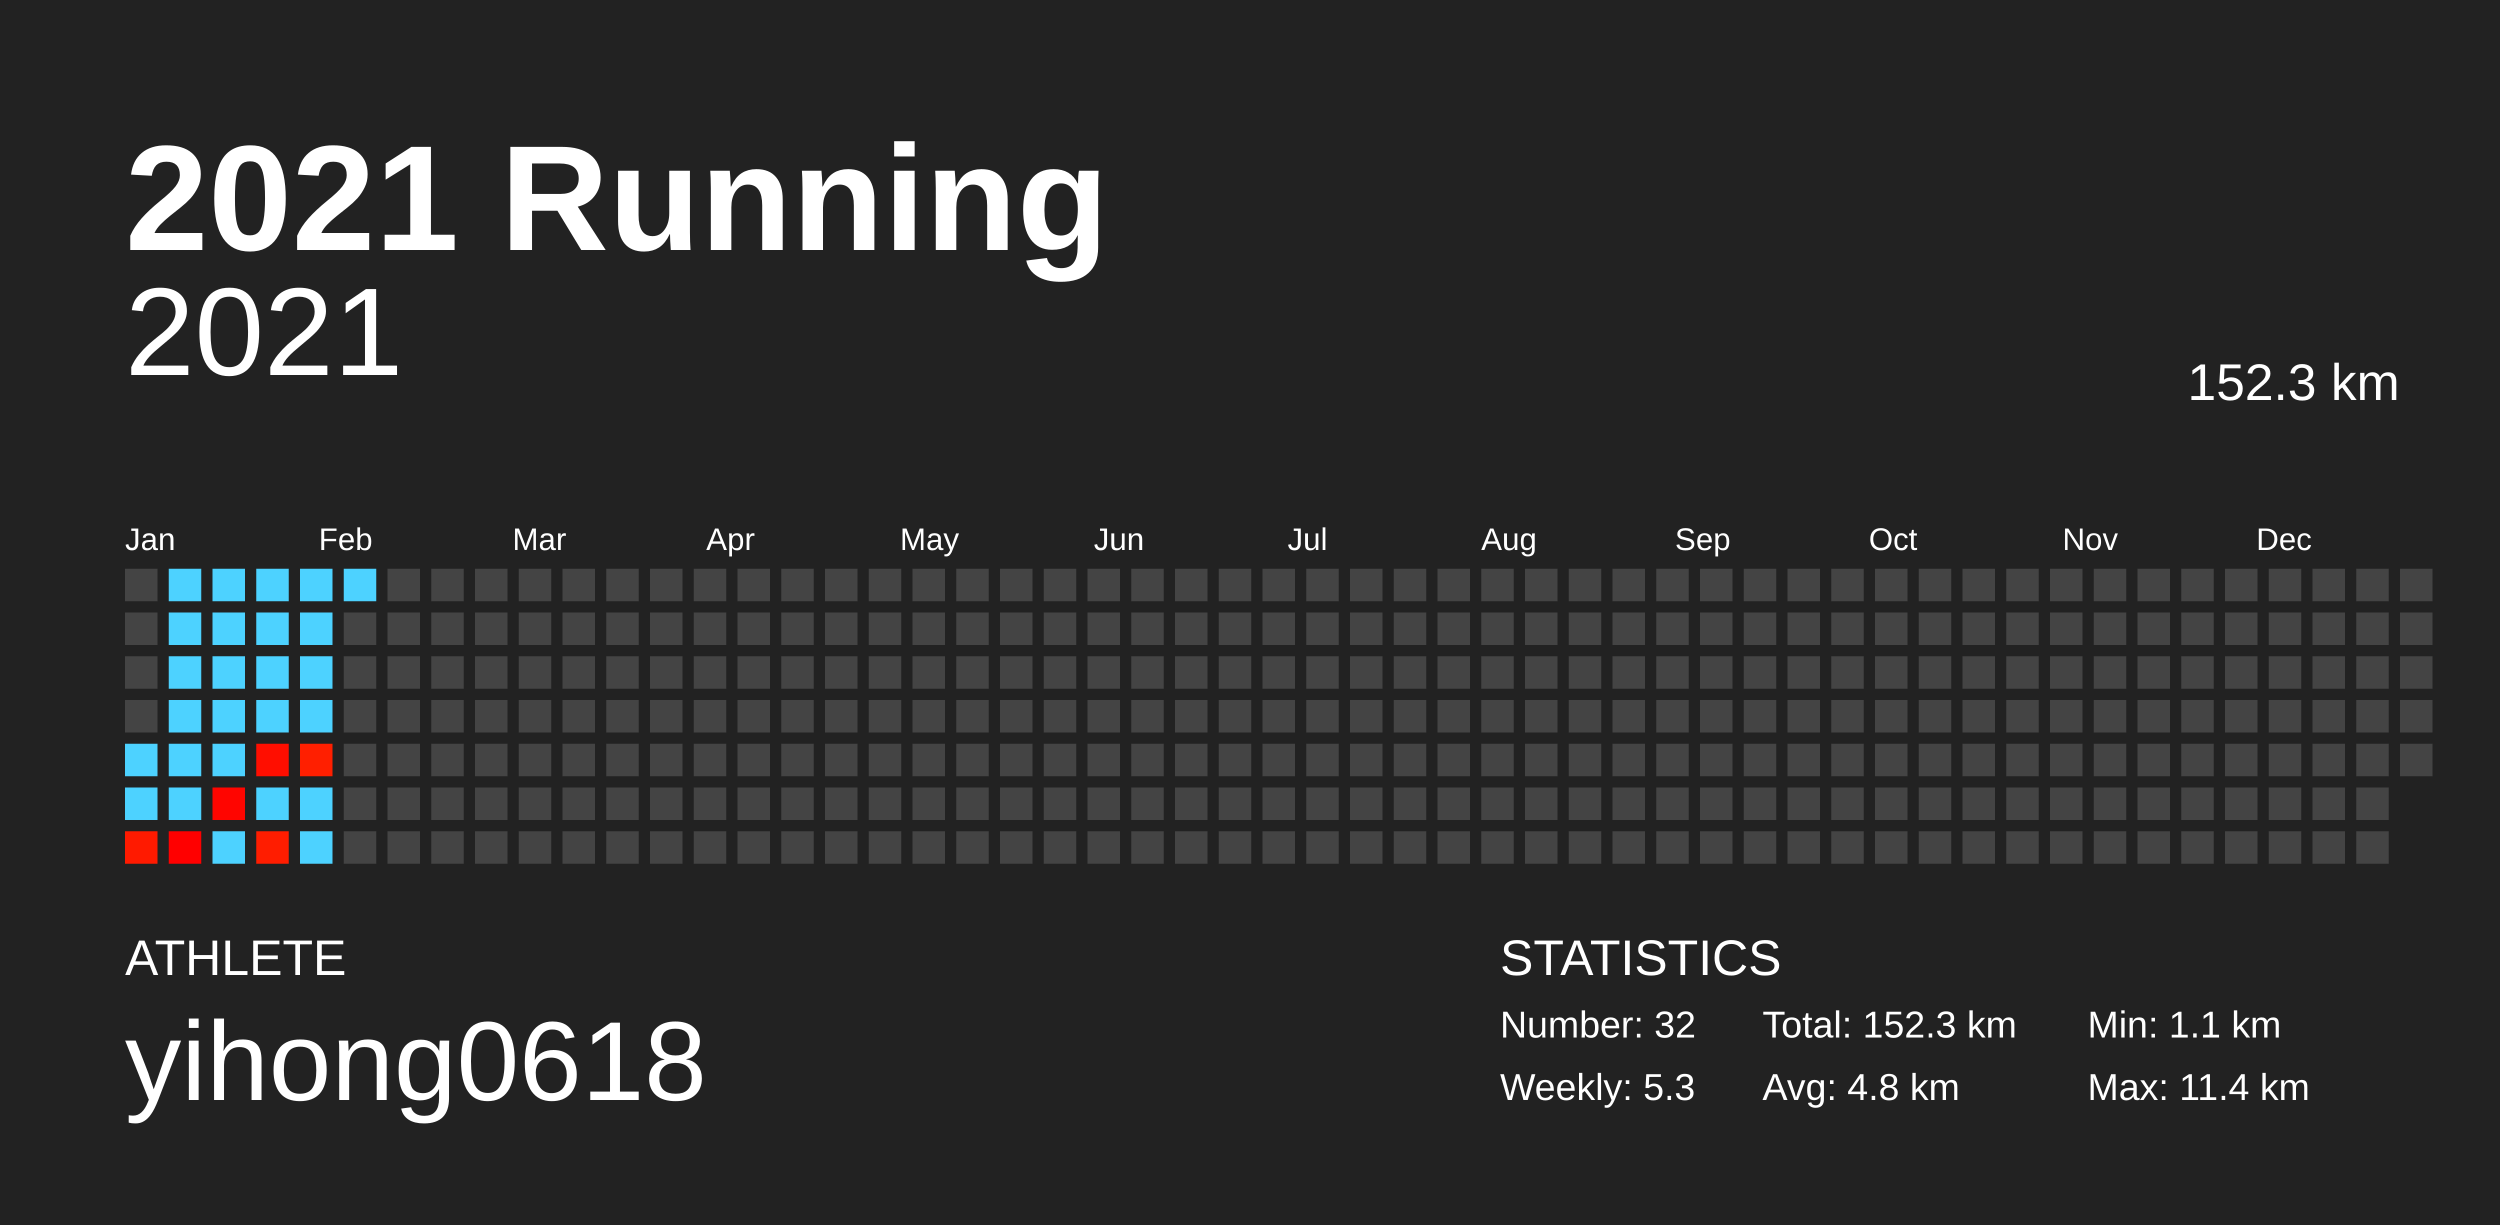
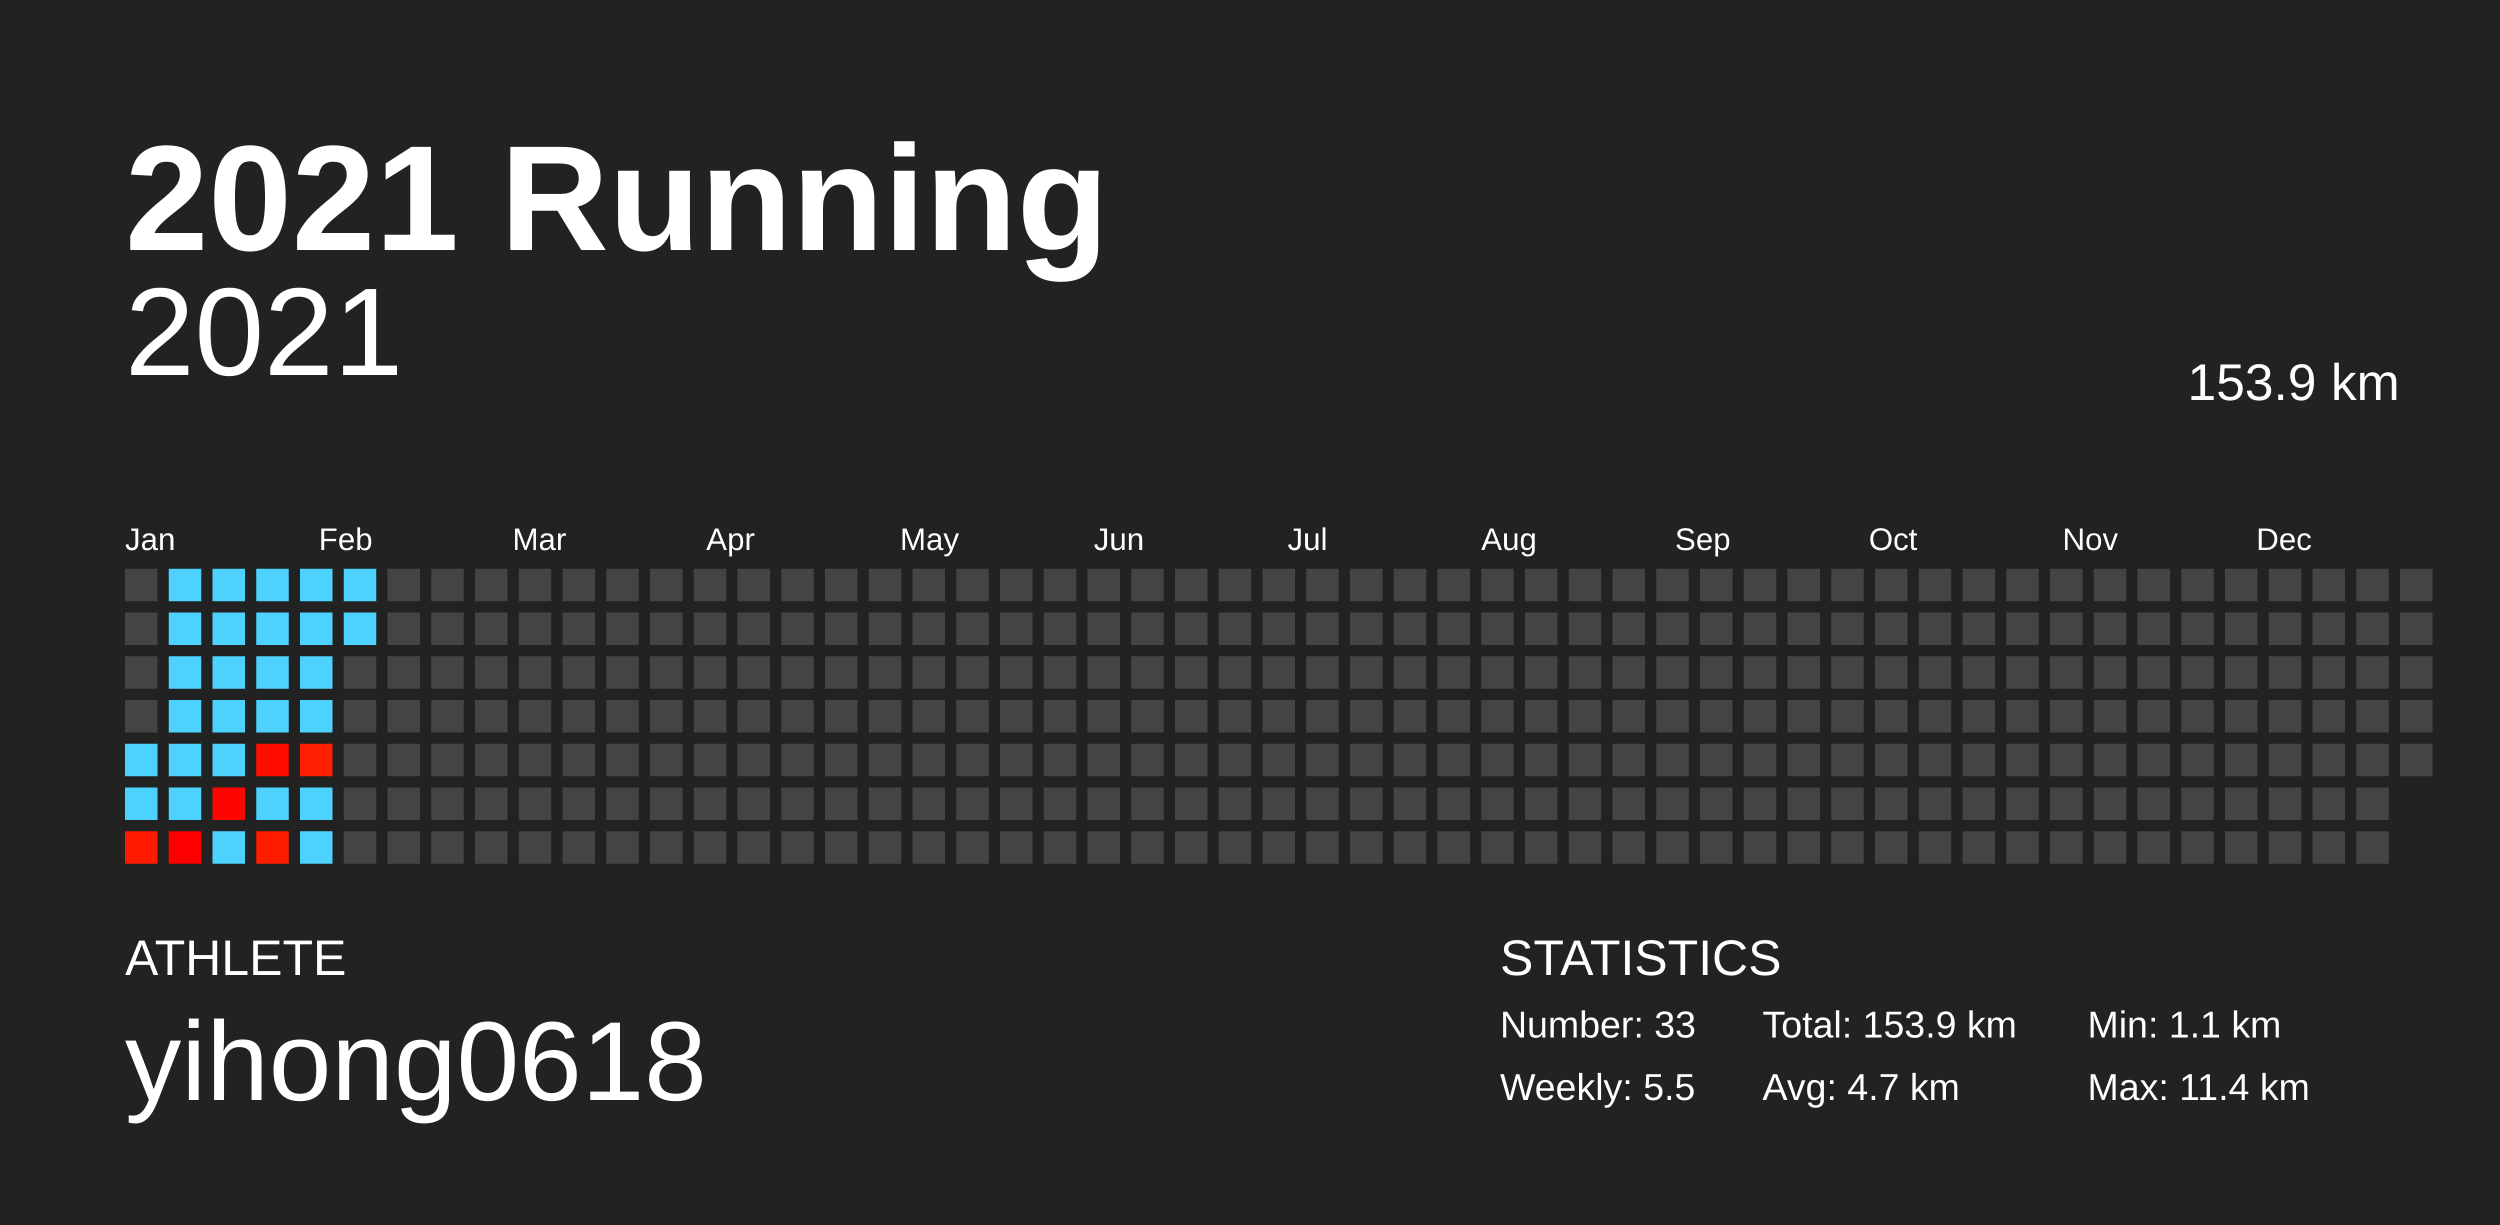
<svg xmlns="http://www.w3.org/2000/svg" baseProfile="full" height="98mm" version="1.1" viewBox="0,0,200,98" width="200mm">
  <defs />
  <rect fill="#222222" height="98" width="200" x="0" y="0" />
  <text fill="#FFFFFF" style="font-size:12px; font-family:Arial; font-weight:bold;" x="10" y="20">2021 Running</text>
  <text fill="#FFFFFF" style="font-size:4px; font-family:Arial" x="10" y="78">ATHLETE</text>
  <text fill="#FFFFFF" style="font-size:9px; font-family:Arial" x="10" y="88">yihong0618</text>
  <text fill="#FFFFFF" style="font-size:4px; font-family:Arial" x="120" y="78">STATISTICS</text>
-   <text fill="#FFFFFF" style="font-size:3px; font-family:Arial" x="120" y="83">Number: 32</text>
-   <text fill="#FFFFFF" style="font-size:3px; font-family:Arial" x="120" y="88">Weekly: 5.3</text>
-   <text fill="#FFFFFF" style="font-size:3px; font-family:Arial" x="141" y="83">Total: 152.3 km</text>
-   <text fill="#FFFFFF" style="font-size:3px; font-family:Arial" x="141" y="88">Avg: 4.8 km</text>
+   <text fill="#FFFFFF" style="font-size:3px; font-family:Arial" x="120" y="83">Number: 33</text>
+   <text fill="#FFFFFF" style="font-size:3px; font-family:Arial" x="120" y="88">Weekly: 5.5</text>
+   <text fill="#FFFFFF" style="font-size:3px; font-family:Arial" x="141" y="83">Total: 153.9 km</text>
+   <text fill="#FFFFFF" style="font-size:3px; font-family:Arial" x="141" y="88">Avg: 4.7 km</text>
  <text fill="#FFFFFF" style="font-size:3px; font-family:Arial" x="167" y="83">Min: 1.1 km</text>
  <text fill="#FFFFFF" style="font-size:3px; font-family:Arial" x="167" y="88">Max: 11.4 km</text>
  <text alignment-baseline="hanging" fill="#FFFFFF" style="font-size:10.0px; font-family:Arial;" x="10" y="30">2021</text>
-   <text alignment-baseline="hanging" fill="#FFFFFF" style="font-size:4.125px; font-family:Arial;" x="175" y="32">152.3 km</text>
+   <text alignment-baseline="hanging" fill="#FFFFFF" style="font-size:4.125px; font-family:Arial;" x="175" y="32">153.9 km</text>
  <text fill="#FFFFFF" style="font-size:2.5px; font-family:Arial" x="10.0" y="44">Jan</text>
  <text fill="#FFFFFF" style="font-size:2.5px; font-family:Arial" x="25.5" y="44">Feb</text>
  <text fill="#FFFFFF" style="font-size:2.5px; font-family:Arial" x="41.0" y="44">Mar</text>
  <text fill="#FFFFFF" style="font-size:2.5px; font-family:Arial" x="56.5" y="44">Apr</text>
  <text fill="#FFFFFF" style="font-size:2.5px; font-family:Arial" x="72.0" y="44">May</text>
  <text fill="#FFFFFF" style="font-size:2.5px; font-family:Arial" x="87.5" y="44">Jun</text>
  <text fill="#FFFFFF" style="font-size:2.5px; font-family:Arial" x="103.0" y="44">Jul</text>
  <text fill="#FFFFFF" style="font-size:2.5px; font-family:Arial" x="118.5" y="44">Aug</text>
  <text fill="#FFFFFF" style="font-size:2.5px; font-family:Arial" x="134.0" y="44">Sep</text>
  <text fill="#FFFFFF" style="font-size:2.5px; font-family:Arial" x="149.5" y="44">Oct</text>
  <text fill="#FFFFFF" style="font-size:2.5px; font-family:Arial" x="165.0" y="44">Nov</text>
  <text fill="#FFFFFF" style="font-size:2.5px; font-family:Arial" x="180.5" y="44">Dec</text>
  <rect fill="#444444" height="2.6" width="2.6" x="10.0" y="45.5" />
  <rect fill="#444444" height="2.6" width="2.6" x="10.0" y="49.0" />
  <rect fill="#444444" height="2.6" width="2.6" x="10.0" y="52.5" />
  <rect fill="#444444" height="2.6" width="2.6" x="10.0" y="56.0" />
  <rect fill="#4dd2ff" height="2.6" width="2.6" x="10.0" y="59.5" />
  <rect fill="#4dd2ff" height="2.6" width="2.6" x="10.0" y="63.0" />
  <rect fill="#ff1a00" height="2.6" width="2.6" x="10.0" y="66.5" />
  <rect fill="#4dd2ff" height="2.6" width="2.6" x="13.5" y="45.5" />
  <rect fill="#4dd2ff" height="2.6" width="2.6" x="13.5" y="49.0" />
  <rect fill="#4dd2ff" height="2.6" width="2.6" x="13.5" y="52.5" />
  <rect fill="#4dd2ff" height="2.6" width="2.6" x="13.5" y="56.0" />
  <rect fill="#4dd2ff" height="2.6" width="2.6" x="13.5" y="59.5" />
  <rect fill="#4dd2ff" height="2.6" width="2.6" x="13.5" y="63.0" />
  <rect fill="#ff0000" height="2.6" width="2.6" x="13.5" y="66.5" />
  <rect fill="#4dd2ff" height="2.6" width="2.6" x="17.0" y="45.5" />
  <rect fill="#4dd2ff" height="2.6" width="2.6" x="17.0" y="49.0" />
  <rect fill="#4dd2ff" height="2.6" width="2.6" x="17.0" y="52.5" />
  <rect fill="#4dd2ff" height="2.6" width="2.6" x="17.0" y="56.0" />
  <rect fill="#4dd2ff" height="2.6" width="2.6" x="17.0" y="59.5" />
  <rect fill="#ff0500" height="2.6" width="2.6" x="17.0" y="63.0" />
  <rect fill="#4dd2ff" height="2.6" width="2.6" x="17.0" y="66.5" />
  <rect fill="#4dd2ff" height="2.6" width="2.6" x="20.5" y="45.5" />
  <rect fill="#4dd2ff" height="2.6" width="2.6" x="20.5" y="49.0" />
  <rect fill="#4dd2ff" height="2.6" width="2.6" x="20.5" y="52.5" />
  <rect fill="#4dd2ff" height="2.6" width="2.6" x="20.5" y="56.0" />
  <rect fill="#ff0e00" height="2.6" width="2.6" x="20.5" y="59.5" />
  <rect fill="#4dd2ff" height="2.6" width="2.6" x="20.5" y="63.0" />
  <rect fill="#ff1d00" height="2.6" width="2.6" x="20.5" y="66.5" />
  <rect fill="#4dd2ff" height="2.6" width="2.6" x="24.0" y="45.5" />
  <rect fill="#4dd2ff" height="2.6" width="2.6" x="24.0" y="49.0" />
  <rect fill="#4dd2ff" height="2.6" width="2.6" x="24.0" y="52.5" />
  <rect fill="#4dd2ff" height="2.6" width="2.6" x="24.0" y="56.0" />
  <rect fill="#ff1f00" height="2.6" width="2.6" x="24.0" y="59.5" />
  <rect fill="#4dd2ff" height="2.6" width="2.6" x="24.0" y="63.0" />
  <rect fill="#4dd2ff" height="2.6" width="2.6" x="24.0" y="66.5" />
  <rect fill="#4dd2ff" height="2.6" width="2.6" x="27.5" y="45.5" />
-   <rect fill="#444444" height="2.6" width="2.6" x="27.5" y="49.0" />
+   <rect fill="#4dd2ff" height="2.6" width="2.6" x="27.5" y="49.0" />
  <rect fill="#444444" height="2.6" width="2.6" x="27.5" y="52.5" />
  <rect fill="#444444" height="2.6" width="2.6" x="27.5" y="56.0" />
  <rect fill="#444444" height="2.6" width="2.6" x="27.5" y="59.5" />
  <rect fill="#444444" height="2.6" width="2.6" x="27.5" y="63.0" />
  <rect fill="#444444" height="2.6" width="2.6" x="27.5" y="66.5" />
  <rect fill="#444444" height="2.6" width="2.6" x="31.0" y="45.5" />
  <rect fill="#444444" height="2.6" width="2.6" x="31.0" y="49.0" />
  <rect fill="#444444" height="2.6" width="2.6" x="31.0" y="52.5" />
  <rect fill="#444444" height="2.6" width="2.6" x="31.0" y="56.0" />
  <rect fill="#444444" height="2.6" width="2.6" x="31.0" y="59.5" />
  <rect fill="#444444" height="2.6" width="2.6" x="31.0" y="63.0" />
  <rect fill="#444444" height="2.6" width="2.6" x="31.0" y="66.5" />
  <rect fill="#444444" height="2.6" width="2.6" x="34.5" y="45.5" />
  <rect fill="#444444" height="2.6" width="2.6" x="34.5" y="49.0" />
  <rect fill="#444444" height="2.6" width="2.6" x="34.5" y="52.5" />
  <rect fill="#444444" height="2.6" width="2.6" x="34.5" y="56.0" />
  <rect fill="#444444" height="2.6" width="2.6" x="34.5" y="59.5" />
  <rect fill="#444444" height="2.6" width="2.6" x="34.5" y="63.0" />
  <rect fill="#444444" height="2.6" width="2.6" x="34.5" y="66.5" />
  <rect fill="#444444" height="2.6" width="2.6" x="38.0" y="45.5" />
  <rect fill="#444444" height="2.6" width="2.6" x="38.0" y="49.0" />
  <rect fill="#444444" height="2.6" width="2.6" x="38.0" y="52.5" />
  <rect fill="#444444" height="2.6" width="2.6" x="38.0" y="56.0" />
  <rect fill="#444444" height="2.6" width="2.6" x="38.0" y="59.5" />
  <rect fill="#444444" height="2.6" width="2.6" x="38.0" y="63.0" />
  <rect fill="#444444" height="2.6" width="2.6" x="38.0" y="66.5" />
  <rect fill="#444444" height="2.6" width="2.6" x="41.5" y="45.5" />
  <rect fill="#444444" height="2.6" width="2.6" x="41.5" y="49.0" />
  <rect fill="#444444" height="2.6" width="2.6" x="41.5" y="52.5" />
  <rect fill="#444444" height="2.6" width="2.6" x="41.5" y="56.0" />
  <rect fill="#444444" height="2.6" width="2.6" x="41.5" y="59.5" />
  <rect fill="#444444" height="2.6" width="2.6" x="41.5" y="63.0" />
  <rect fill="#444444" height="2.6" width="2.6" x="41.5" y="66.5" />
  <rect fill="#444444" height="2.6" width="2.6" x="45.0" y="45.5" />
  <rect fill="#444444" height="2.6" width="2.6" x="45.0" y="49.0" />
  <rect fill="#444444" height="2.6" width="2.6" x="45.0" y="52.5" />
  <rect fill="#444444" height="2.6" width="2.6" x="45.0" y="56.0" />
  <rect fill="#444444" height="2.6" width="2.6" x="45.0" y="59.5" />
  <rect fill="#444444" height="2.6" width="2.6" x="45.0" y="63.0" />
  <rect fill="#444444" height="2.6" width="2.6" x="45.0" y="66.5" />
  <rect fill="#444444" height="2.6" width="2.6" x="48.5" y="45.5" />
  <rect fill="#444444" height="2.6" width="2.6" x="48.5" y="49.0" />
  <rect fill="#444444" height="2.6" width="2.6" x="48.5" y="52.5" />
  <rect fill="#444444" height="2.6" width="2.6" x="48.5" y="56.0" />
  <rect fill="#444444" height="2.6" width="2.6" x="48.5" y="59.5" />
  <rect fill="#444444" height="2.6" width="2.6" x="48.5" y="63.0" />
  <rect fill="#444444" height="2.6" width="2.6" x="48.5" y="66.5" />
  <rect fill="#444444" height="2.6" width="2.6" x="52.0" y="45.5" />
  <rect fill="#444444" height="2.6" width="2.6" x="52.0" y="49.0" />
  <rect fill="#444444" height="2.6" width="2.6" x="52.0" y="52.5" />
  <rect fill="#444444" height="2.6" width="2.6" x="52.0" y="56.0" />
  <rect fill="#444444" height="2.6" width="2.6" x="52.0" y="59.5" />
  <rect fill="#444444" height="2.6" width="2.6" x="52.0" y="63.0" />
  <rect fill="#444444" height="2.6" width="2.6" x="52.0" y="66.5" />
  <rect fill="#444444" height="2.6" width="2.6" x="55.5" y="45.5" />
  <rect fill="#444444" height="2.6" width="2.6" x="55.5" y="49.0" />
  <rect fill="#444444" height="2.6" width="2.6" x="55.5" y="52.5" />
  <rect fill="#444444" height="2.6" width="2.6" x="55.5" y="56.0" />
  <rect fill="#444444" height="2.6" width="2.6" x="55.5" y="59.5" />
  <rect fill="#444444" height="2.6" width="2.6" x="55.5" y="63.0" />
  <rect fill="#444444" height="2.6" width="2.6" x="55.5" y="66.5" />
  <rect fill="#444444" height="2.6" width="2.6" x="59.0" y="45.5" />
  <rect fill="#444444" height="2.6" width="2.6" x="59.0" y="49.0" />
  <rect fill="#444444" height="2.6" width="2.6" x="59.0" y="52.5" />
  <rect fill="#444444" height="2.6" width="2.6" x="59.0" y="56.0" />
  <rect fill="#444444" height="2.6" width="2.6" x="59.0" y="59.5" />
  <rect fill="#444444" height="2.6" width="2.6" x="59.0" y="63.0" />
  <rect fill="#444444" height="2.6" width="2.6" x="59.0" y="66.5" />
  <rect fill="#444444" height="2.6" width="2.6" x="62.5" y="45.5" />
  <rect fill="#444444" height="2.6" width="2.6" x="62.5" y="49.0" />
  <rect fill="#444444" height="2.6" width="2.6" x="62.5" y="52.5" />
  <rect fill="#444444" height="2.6" width="2.6" x="62.5" y="56.0" />
  <rect fill="#444444" height="2.6" width="2.6" x="62.5" y="59.5" />
  <rect fill="#444444" height="2.6" width="2.6" x="62.5" y="63.0" />
  <rect fill="#444444" height="2.6" width="2.6" x="62.5" y="66.5" />
  <rect fill="#444444" height="2.6" width="2.6" x="66.0" y="45.5" />
  <rect fill="#444444" height="2.6" width="2.6" x="66.0" y="49.0" />
  <rect fill="#444444" height="2.6" width="2.6" x="66.0" y="52.5" />
  <rect fill="#444444" height="2.6" width="2.6" x="66.0" y="56.0" />
  <rect fill="#444444" height="2.6" width="2.6" x="66.0" y="59.5" />
  <rect fill="#444444" height="2.6" width="2.6" x="66.0" y="63.0" />
  <rect fill="#444444" height="2.6" width="2.6" x="66.0" y="66.5" />
  <rect fill="#444444" height="2.6" width="2.6" x="69.5" y="45.5" />
  <rect fill="#444444" height="2.6" width="2.6" x="69.5" y="49.0" />
  <rect fill="#444444" height="2.6" width="2.6" x="69.5" y="52.5" />
  <rect fill="#444444" height="2.6" width="2.6" x="69.5" y="56.0" />
  <rect fill="#444444" height="2.6" width="2.6" x="69.5" y="59.5" />
  <rect fill="#444444" height="2.6" width="2.6" x="69.5" y="63.0" />
  <rect fill="#444444" height="2.6" width="2.6" x="69.5" y="66.5" />
  <rect fill="#444444" height="2.6" width="2.6" x="73.0" y="45.5" />
  <rect fill="#444444" height="2.6" width="2.6" x="73.0" y="49.0" />
  <rect fill="#444444" height="2.6" width="2.6" x="73.0" y="52.5" />
  <rect fill="#444444" height="2.6" width="2.6" x="73.0" y="56.0" />
  <rect fill="#444444" height="2.6" width="2.6" x="73.0" y="59.5" />
  <rect fill="#444444" height="2.6" width="2.6" x="73.0" y="63.0" />
  <rect fill="#444444" height="2.6" width="2.6" x="73.0" y="66.5" />
  <rect fill="#444444" height="2.6" width="2.6" x="76.5" y="45.5" />
  <rect fill="#444444" height="2.6" width="2.6" x="76.5" y="49.0" />
  <rect fill="#444444" height="2.6" width="2.6" x="76.5" y="52.5" />
  <rect fill="#444444" height="2.6" width="2.6" x="76.5" y="56.0" />
  <rect fill="#444444" height="2.6" width="2.6" x="76.5" y="59.5" />
  <rect fill="#444444" height="2.6" width="2.6" x="76.5" y="63.0" />
  <rect fill="#444444" height="2.6" width="2.6" x="76.5" y="66.5" />
  <rect fill="#444444" height="2.6" width="2.6" x="80.0" y="45.5" />
  <rect fill="#444444" height="2.6" width="2.6" x="80.0" y="49.0" />
  <rect fill="#444444" height="2.6" width="2.6" x="80.0" y="52.5" />
  <rect fill="#444444" height="2.6" width="2.6" x="80.0" y="56.0" />
  <rect fill="#444444" height="2.6" width="2.6" x="80.0" y="59.5" />
  <rect fill="#444444" height="2.6" width="2.6" x="80.0" y="63.0" />
  <rect fill="#444444" height="2.6" width="2.6" x="80.0" y="66.5" />
  <rect fill="#444444" height="2.6" width="2.6" x="83.5" y="45.5" />
  <rect fill="#444444" height="2.6" width="2.6" x="83.5" y="49.0" />
  <rect fill="#444444" height="2.6" width="2.6" x="83.5" y="52.5" />
  <rect fill="#444444" height="2.6" width="2.6" x="83.5" y="56.0" />
  <rect fill="#444444" height="2.6" width="2.6" x="83.5" y="59.5" />
  <rect fill="#444444" height="2.6" width="2.6" x="83.5" y="63.0" />
  <rect fill="#444444" height="2.6" width="2.6" x="83.5" y="66.5" />
  <rect fill="#444444" height="2.6" width="2.6" x="87.0" y="45.5" />
  <rect fill="#444444" height="2.6" width="2.6" x="87.0" y="49.0" />
  <rect fill="#444444" height="2.6" width="2.6" x="87.0" y="52.5" />
  <rect fill="#444444" height="2.6" width="2.6" x="87.0" y="56.0" />
  <rect fill="#444444" height="2.6" width="2.6" x="87.0" y="59.5" />
  <rect fill="#444444" height="2.6" width="2.6" x="87.0" y="63.0" />
  <rect fill="#444444" height="2.6" width="2.6" x="87.0" y="66.5" />
  <rect fill="#444444" height="2.6" width="2.6" x="90.5" y="45.5" />
  <rect fill="#444444" height="2.6" width="2.6" x="90.5" y="49.0" />
  <rect fill="#444444" height="2.6" width="2.6" x="90.5" y="52.5" />
  <rect fill="#444444" height="2.6" width="2.6" x="90.5" y="56.0" />
  <rect fill="#444444" height="2.6" width="2.6" x="90.5" y="59.5" />
  <rect fill="#444444" height="2.6" width="2.6" x="90.5" y="63.0" />
  <rect fill="#444444" height="2.6" width="2.6" x="90.5" y="66.5" />
  <rect fill="#444444" height="2.6" width="2.6" x="94.0" y="45.5" />
  <rect fill="#444444" height="2.6" width="2.6" x="94.0" y="49.0" />
  <rect fill="#444444" height="2.6" width="2.6" x="94.0" y="52.5" />
  <rect fill="#444444" height="2.6" width="2.6" x="94.0" y="56.0" />
  <rect fill="#444444" height="2.6" width="2.6" x="94.0" y="59.5" />
  <rect fill="#444444" height="2.6" width="2.6" x="94.0" y="63.0" />
  <rect fill="#444444" height="2.6" width="2.6" x="94.0" y="66.5" />
  <rect fill="#444444" height="2.6" width="2.6" x="97.5" y="45.5" />
  <rect fill="#444444" height="2.6" width="2.6" x="97.5" y="49.0" />
  <rect fill="#444444" height="2.6" width="2.6" x="97.5" y="52.5" />
  <rect fill="#444444" height="2.6" width="2.6" x="97.5" y="56.0" />
  <rect fill="#444444" height="2.6" width="2.6" x="97.5" y="59.5" />
  <rect fill="#444444" height="2.6" width="2.6" x="97.5" y="63.0" />
  <rect fill="#444444" height="2.6" width="2.6" x="97.5" y="66.5" />
  <rect fill="#444444" height="2.6" width="2.6" x="101.0" y="45.5" />
  <rect fill="#444444" height="2.6" width="2.6" x="101.0" y="49.0" />
  <rect fill="#444444" height="2.6" width="2.6" x="101.0" y="52.5" />
  <rect fill="#444444" height="2.6" width="2.6" x="101.0" y="56.0" />
  <rect fill="#444444" height="2.6" width="2.6" x="101.0" y="59.5" />
  <rect fill="#444444" height="2.6" width="2.6" x="101.0" y="63.0" />
  <rect fill="#444444" height="2.6" width="2.6" x="101.0" y="66.5" />
  <rect fill="#444444" height="2.6" width="2.6" x="104.5" y="45.5" />
  <rect fill="#444444" height="2.6" width="2.6" x="104.5" y="49.0" />
  <rect fill="#444444" height="2.6" width="2.6" x="104.5" y="52.5" />
  <rect fill="#444444" height="2.6" width="2.6" x="104.5" y="56.0" />
  <rect fill="#444444" height="2.6" width="2.6" x="104.5" y="59.5" />
  <rect fill="#444444" height="2.6" width="2.6" x="104.5" y="63.0" />
  <rect fill="#444444" height="2.6" width="2.6" x="104.5" y="66.5" />
  <rect fill="#444444" height="2.6" width="2.6" x="108.0" y="45.5" />
  <rect fill="#444444" height="2.6" width="2.6" x="108.0" y="49.0" />
  <rect fill="#444444" height="2.6" width="2.6" x="108.0" y="52.5" />
  <rect fill="#444444" height="2.6" width="2.6" x="108.0" y="56.0" />
  <rect fill="#444444" height="2.6" width="2.6" x="108.0" y="59.5" />
  <rect fill="#444444" height="2.6" width="2.6" x="108.0" y="63.0" />
  <rect fill="#444444" height="2.6" width="2.6" x="108.0" y="66.5" />
  <rect fill="#444444" height="2.6" width="2.6" x="111.5" y="45.5" />
  <rect fill="#444444" height="2.6" width="2.6" x="111.5" y="49.0" />
  <rect fill="#444444" height="2.6" width="2.6" x="111.5" y="52.5" />
  <rect fill="#444444" height="2.6" width="2.6" x="111.5" y="56.0" />
  <rect fill="#444444" height="2.6" width="2.6" x="111.5" y="59.5" />
  <rect fill="#444444" height="2.6" width="2.6" x="111.5" y="63.0" />
  <rect fill="#444444" height="2.6" width="2.6" x="111.5" y="66.5" />
  <rect fill="#444444" height="2.6" width="2.6" x="115.0" y="45.5" />
  <rect fill="#444444" height="2.6" width="2.6" x="115.0" y="49.0" />
  <rect fill="#444444" height="2.6" width="2.6" x="115.0" y="52.5" />
  <rect fill="#444444" height="2.6" width="2.6" x="115.0" y="56.0" />
  <rect fill="#444444" height="2.6" width="2.6" x="115.0" y="59.5" />
  <rect fill="#444444" height="2.6" width="2.6" x="115.0" y="63.0" />
  <rect fill="#444444" height="2.6" width="2.6" x="115.0" y="66.5" />
  <rect fill="#444444" height="2.6" width="2.6" x="118.5" y="45.5" />
  <rect fill="#444444" height="2.6" width="2.6" x="118.5" y="49.0" />
  <rect fill="#444444" height="2.6" width="2.6" x="118.5" y="52.5" />
  <rect fill="#444444" height="2.6" width="2.6" x="118.5" y="56.0" />
  <rect fill="#444444" height="2.6" width="2.6" x="118.5" y="59.5" />
  <rect fill="#444444" height="2.6" width="2.6" x="118.5" y="63.0" />
  <rect fill="#444444" height="2.6" width="2.6" x="118.5" y="66.5" />
  <rect fill="#444444" height="2.6" width="2.6" x="122.0" y="45.5" />
  <rect fill="#444444" height="2.6" width="2.6" x="122.0" y="49.0" />
  <rect fill="#444444" height="2.6" width="2.6" x="122.0" y="52.5" />
  <rect fill="#444444" height="2.6" width="2.6" x="122.0" y="56.0" />
  <rect fill="#444444" height="2.6" width="2.6" x="122.0" y="59.5" />
  <rect fill="#444444" height="2.6" width="2.6" x="122.0" y="63.0" />
  <rect fill="#444444" height="2.6" width="2.6" x="122.0" y="66.5" />
  <rect fill="#444444" height="2.6" width="2.6" x="125.5" y="45.5" />
  <rect fill="#444444" height="2.6" width="2.6" x="125.5" y="49.0" />
  <rect fill="#444444" height="2.6" width="2.6" x="125.5" y="52.5" />
  <rect fill="#444444" height="2.6" width="2.6" x="125.5" y="56.0" />
  <rect fill="#444444" height="2.6" width="2.6" x="125.5" y="59.5" />
  <rect fill="#444444" height="2.6" width="2.6" x="125.5" y="63.0" />
  <rect fill="#444444" height="2.6" width="2.6" x="125.5" y="66.5" />
  <rect fill="#444444" height="2.6" width="2.6" x="129.0" y="45.5" />
  <rect fill="#444444" height="2.6" width="2.6" x="129.0" y="49.0" />
  <rect fill="#444444" height="2.6" width="2.6" x="129.0" y="52.5" />
  <rect fill="#444444" height="2.6" width="2.6" x="129.0" y="56.0" />
  <rect fill="#444444" height="2.6" width="2.6" x="129.0" y="59.5" />
  <rect fill="#444444" height="2.6" width="2.6" x="129.0" y="63.0" />
  <rect fill="#444444" height="2.6" width="2.6" x="129.0" y="66.5" />
  <rect fill="#444444" height="2.6" width="2.6" x="132.5" y="45.5" />
  <rect fill="#444444" height="2.6" width="2.6" x="132.5" y="49.0" />
  <rect fill="#444444" height="2.6" width="2.6" x="132.5" y="52.5" />
  <rect fill="#444444" height="2.6" width="2.6" x="132.5" y="56.0" />
  <rect fill="#444444" height="2.6" width="2.6" x="132.5" y="59.5" />
  <rect fill="#444444" height="2.6" width="2.6" x="132.5" y="63.0" />
  <rect fill="#444444" height="2.6" width="2.6" x="132.5" y="66.5" />
  <rect fill="#444444" height="2.6" width="2.6" x="136.0" y="45.5" />
  <rect fill="#444444" height="2.6" width="2.6" x="136.0" y="49.0" />
  <rect fill="#444444" height="2.6" width="2.6" x="136.0" y="52.5" />
  <rect fill="#444444" height="2.6" width="2.6" x="136.0" y="56.0" />
  <rect fill="#444444" height="2.6" width="2.6" x="136.0" y="59.5" />
  <rect fill="#444444" height="2.6" width="2.6" x="136.0" y="63.0" />
  <rect fill="#444444" height="2.6" width="2.6" x="136.0" y="66.5" />
  <rect fill="#444444" height="2.6" width="2.6" x="139.5" y="45.5" />
  <rect fill="#444444" height="2.6" width="2.6" x="139.5" y="49.0" />
  <rect fill="#444444" height="2.6" width="2.6" x="139.5" y="52.5" />
  <rect fill="#444444" height="2.6" width="2.6" x="139.5" y="56.0" />
  <rect fill="#444444" height="2.6" width="2.6" x="139.5" y="59.5" />
  <rect fill="#444444" height="2.6" width="2.6" x="139.5" y="63.0" />
  <rect fill="#444444" height="2.6" width="2.6" x="139.5" y="66.5" />
  <rect fill="#444444" height="2.6" width="2.6" x="143.0" y="45.5" />
  <rect fill="#444444" height="2.6" width="2.6" x="143.0" y="49.0" />
  <rect fill="#444444" height="2.6" width="2.6" x="143.0" y="52.5" />
  <rect fill="#444444" height="2.6" width="2.6" x="143.0" y="56.0" />
  <rect fill="#444444" height="2.6" width="2.6" x="143.0" y="59.5" />
  <rect fill="#444444" height="2.6" width="2.6" x="143.0" y="63.0" />
  <rect fill="#444444" height="2.6" width="2.6" x="143.0" y="66.5" />
  <rect fill="#444444" height="2.6" width="2.6" x="146.5" y="45.5" />
  <rect fill="#444444" height="2.6" width="2.6" x="146.5" y="49.0" />
  <rect fill="#444444" height="2.6" width="2.6" x="146.5" y="52.5" />
  <rect fill="#444444" height="2.6" width="2.6" x="146.5" y="56.0" />
  <rect fill="#444444" height="2.6" width="2.6" x="146.5" y="59.5" />
  <rect fill="#444444" height="2.6" width="2.6" x="146.5" y="63.0" />
  <rect fill="#444444" height="2.6" width="2.6" x="146.5" y="66.5" />
  <rect fill="#444444" height="2.6" width="2.6" x="150.0" y="45.5" />
  <rect fill="#444444" height="2.6" width="2.6" x="150.0" y="49.0" />
  <rect fill="#444444" height="2.6" width="2.6" x="150.0" y="52.5" />
  <rect fill="#444444" height="2.6" width="2.6" x="150.0" y="56.0" />
  <rect fill="#444444" height="2.6" width="2.6" x="150.0" y="59.5" />
  <rect fill="#444444" height="2.6" width="2.6" x="150.0" y="63.0" />
  <rect fill="#444444" height="2.6" width="2.6" x="150.0" y="66.5" />
  <rect fill="#444444" height="2.6" width="2.6" x="153.5" y="45.5" />
  <rect fill="#444444" height="2.6" width="2.6" x="153.5" y="49.0" />
  <rect fill="#444444" height="2.6" width="2.6" x="153.5" y="52.5" />
  <rect fill="#444444" height="2.6" width="2.6" x="153.5" y="56.0" />
  <rect fill="#444444" height="2.6" width="2.6" x="153.5" y="59.5" />
  <rect fill="#444444" height="2.6" width="2.6" x="153.5" y="63.0" />
  <rect fill="#444444" height="2.6" width="2.6" x="153.5" y="66.5" />
  <rect fill="#444444" height="2.6" width="2.6" x="157.0" y="45.5" />
  <rect fill="#444444" height="2.6" width="2.6" x="157.0" y="49.0" />
  <rect fill="#444444" height="2.6" width="2.6" x="157.0" y="52.5" />
  <rect fill="#444444" height="2.6" width="2.6" x="157.0" y="56.0" />
  <rect fill="#444444" height="2.6" width="2.6" x="157.0" y="59.5" />
  <rect fill="#444444" height="2.6" width="2.6" x="157.0" y="63.0" />
  <rect fill="#444444" height="2.6" width="2.6" x="157.0" y="66.5" />
  <rect fill="#444444" height="2.6" width="2.6" x="160.5" y="45.5" />
  <rect fill="#444444" height="2.6" width="2.6" x="160.5" y="49.0" />
  <rect fill="#444444" height="2.6" width="2.6" x="160.5" y="52.5" />
  <rect fill="#444444" height="2.6" width="2.6" x="160.5" y="56.0" />
  <rect fill="#444444" height="2.6" width="2.6" x="160.5" y="59.5" />
  <rect fill="#444444" height="2.6" width="2.6" x="160.5" y="63.0" />
  <rect fill="#444444" height="2.6" width="2.6" x="160.5" y="66.5" />
  <rect fill="#444444" height="2.6" width="2.6" x="164.0" y="45.5" />
  <rect fill="#444444" height="2.6" width="2.6" x="164.0" y="49.0" />
  <rect fill="#444444" height="2.6" width="2.6" x="164.0" y="52.5" />
  <rect fill="#444444" height="2.6" width="2.6" x="164.0" y="56.0" />
  <rect fill="#444444" height="2.6" width="2.6" x="164.0" y="59.5" />
  <rect fill="#444444" height="2.6" width="2.6" x="164.0" y="63.0" />
  <rect fill="#444444" height="2.6" width="2.6" x="164.0" y="66.5" />
  <rect fill="#444444" height="2.6" width="2.6" x="167.5" y="45.5" />
  <rect fill="#444444" height="2.6" width="2.6" x="167.5" y="49.0" />
  <rect fill="#444444" height="2.6" width="2.6" x="167.5" y="52.5" />
  <rect fill="#444444" height="2.6" width="2.6" x="167.5" y="56.0" />
  <rect fill="#444444" height="2.6" width="2.6" x="167.5" y="59.5" />
  <rect fill="#444444" height="2.6" width="2.6" x="167.5" y="63.0" />
  <rect fill="#444444" height="2.6" width="2.6" x="167.5" y="66.5" />
  <rect fill="#444444" height="2.6" width="2.6" x="171.0" y="45.5" />
  <rect fill="#444444" height="2.6" width="2.6" x="171.0" y="49.0" />
  <rect fill="#444444" height="2.6" width="2.6" x="171.0" y="52.5" />
  <rect fill="#444444" height="2.6" width="2.6" x="171.0" y="56.0" />
  <rect fill="#444444" height="2.6" width="2.6" x="171.0" y="59.5" />
  <rect fill="#444444" height="2.6" width="2.6" x="171.0" y="63.0" />
  <rect fill="#444444" height="2.6" width="2.6" x="171.0" y="66.5" />
  <rect fill="#444444" height="2.6" width="2.6" x="174.5" y="45.5" />
  <rect fill="#444444" height="2.6" width="2.6" x="174.5" y="49.0" />
  <rect fill="#444444" height="2.6" width="2.6" x="174.5" y="52.5" />
  <rect fill="#444444" height="2.6" width="2.6" x="174.5" y="56.0" />
  <rect fill="#444444" height="2.6" width="2.6" x="174.5" y="59.5" />
  <rect fill="#444444" height="2.6" width="2.6" x="174.5" y="63.0" />
  <rect fill="#444444" height="2.6" width="2.6" x="174.5" y="66.5" />
  <rect fill="#444444" height="2.6" width="2.6" x="178.0" y="45.5" />
  <rect fill="#444444" height="2.6" width="2.6" x="178.0" y="49.0" />
  <rect fill="#444444" height="2.6" width="2.6" x="178.0" y="52.5" />
  <rect fill="#444444" height="2.6" width="2.6" x="178.0" y="56.0" />
  <rect fill="#444444" height="2.6" width="2.6" x="178.0" y="59.5" />
  <rect fill="#444444" height="2.6" width="2.6" x="178.0" y="63.0" />
  <rect fill="#444444" height="2.6" width="2.6" x="178.0" y="66.5" />
  <rect fill="#444444" height="2.6" width="2.6" x="181.5" y="45.5" />
  <rect fill="#444444" height="2.6" width="2.6" x="181.5" y="49.0" />
  <rect fill="#444444" height="2.6" width="2.6" x="181.5" y="52.5" />
  <rect fill="#444444" height="2.6" width="2.6" x="181.5" y="56.0" />
  <rect fill="#444444" height="2.6" width="2.6" x="181.5" y="59.5" />
  <rect fill="#444444" height="2.6" width="2.6" x="181.5" y="63.0" />
  <rect fill="#444444" height="2.6" width="2.6" x="181.5" y="66.5" />
  <rect fill="#444444" height="2.6" width="2.6" x="185.0" y="45.5" />
  <rect fill="#444444" height="2.6" width="2.6" x="185.0" y="49.0" />
  <rect fill="#444444" height="2.6" width="2.6" x="185.0" y="52.5" />
  <rect fill="#444444" height="2.6" width="2.6" x="185.0" y="56.0" />
  <rect fill="#444444" height="2.6" width="2.6" x="185.0" y="59.5" />
  <rect fill="#444444" height="2.6" width="2.6" x="185.0" y="63.0" />
  <rect fill="#444444" height="2.6" width="2.6" x="185.0" y="66.5" />
  <rect fill="#444444" height="2.6" width="2.6" x="188.5" y="45.5" />
  <rect fill="#444444" height="2.6" width="2.6" x="188.5" y="49.0" />
  <rect fill="#444444" height="2.6" width="2.6" x="188.5" y="52.5" />
  <rect fill="#444444" height="2.6" width="2.6" x="188.5" y="56.0" />
  <rect fill="#444444" height="2.6" width="2.6" x="188.5" y="59.5" />
  <rect fill="#444444" height="2.6" width="2.6" x="188.5" y="63.0" />
  <rect fill="#444444" height="2.6" width="2.6" x="188.5" y="66.5" />
  <rect fill="#444444" height="2.6" width="2.6" x="192.0" y="45.5" />
  <rect fill="#444444" height="2.6" width="2.6" x="192.0" y="49.0" />
  <rect fill="#444444" height="2.6" width="2.6" x="192.0" y="52.5" />
  <rect fill="#444444" height="2.6" width="2.6" x="192.0" y="56.0" />
  <rect fill="#444444" height="2.6" width="2.6" x="192.0" y="59.5" />
</svg>
